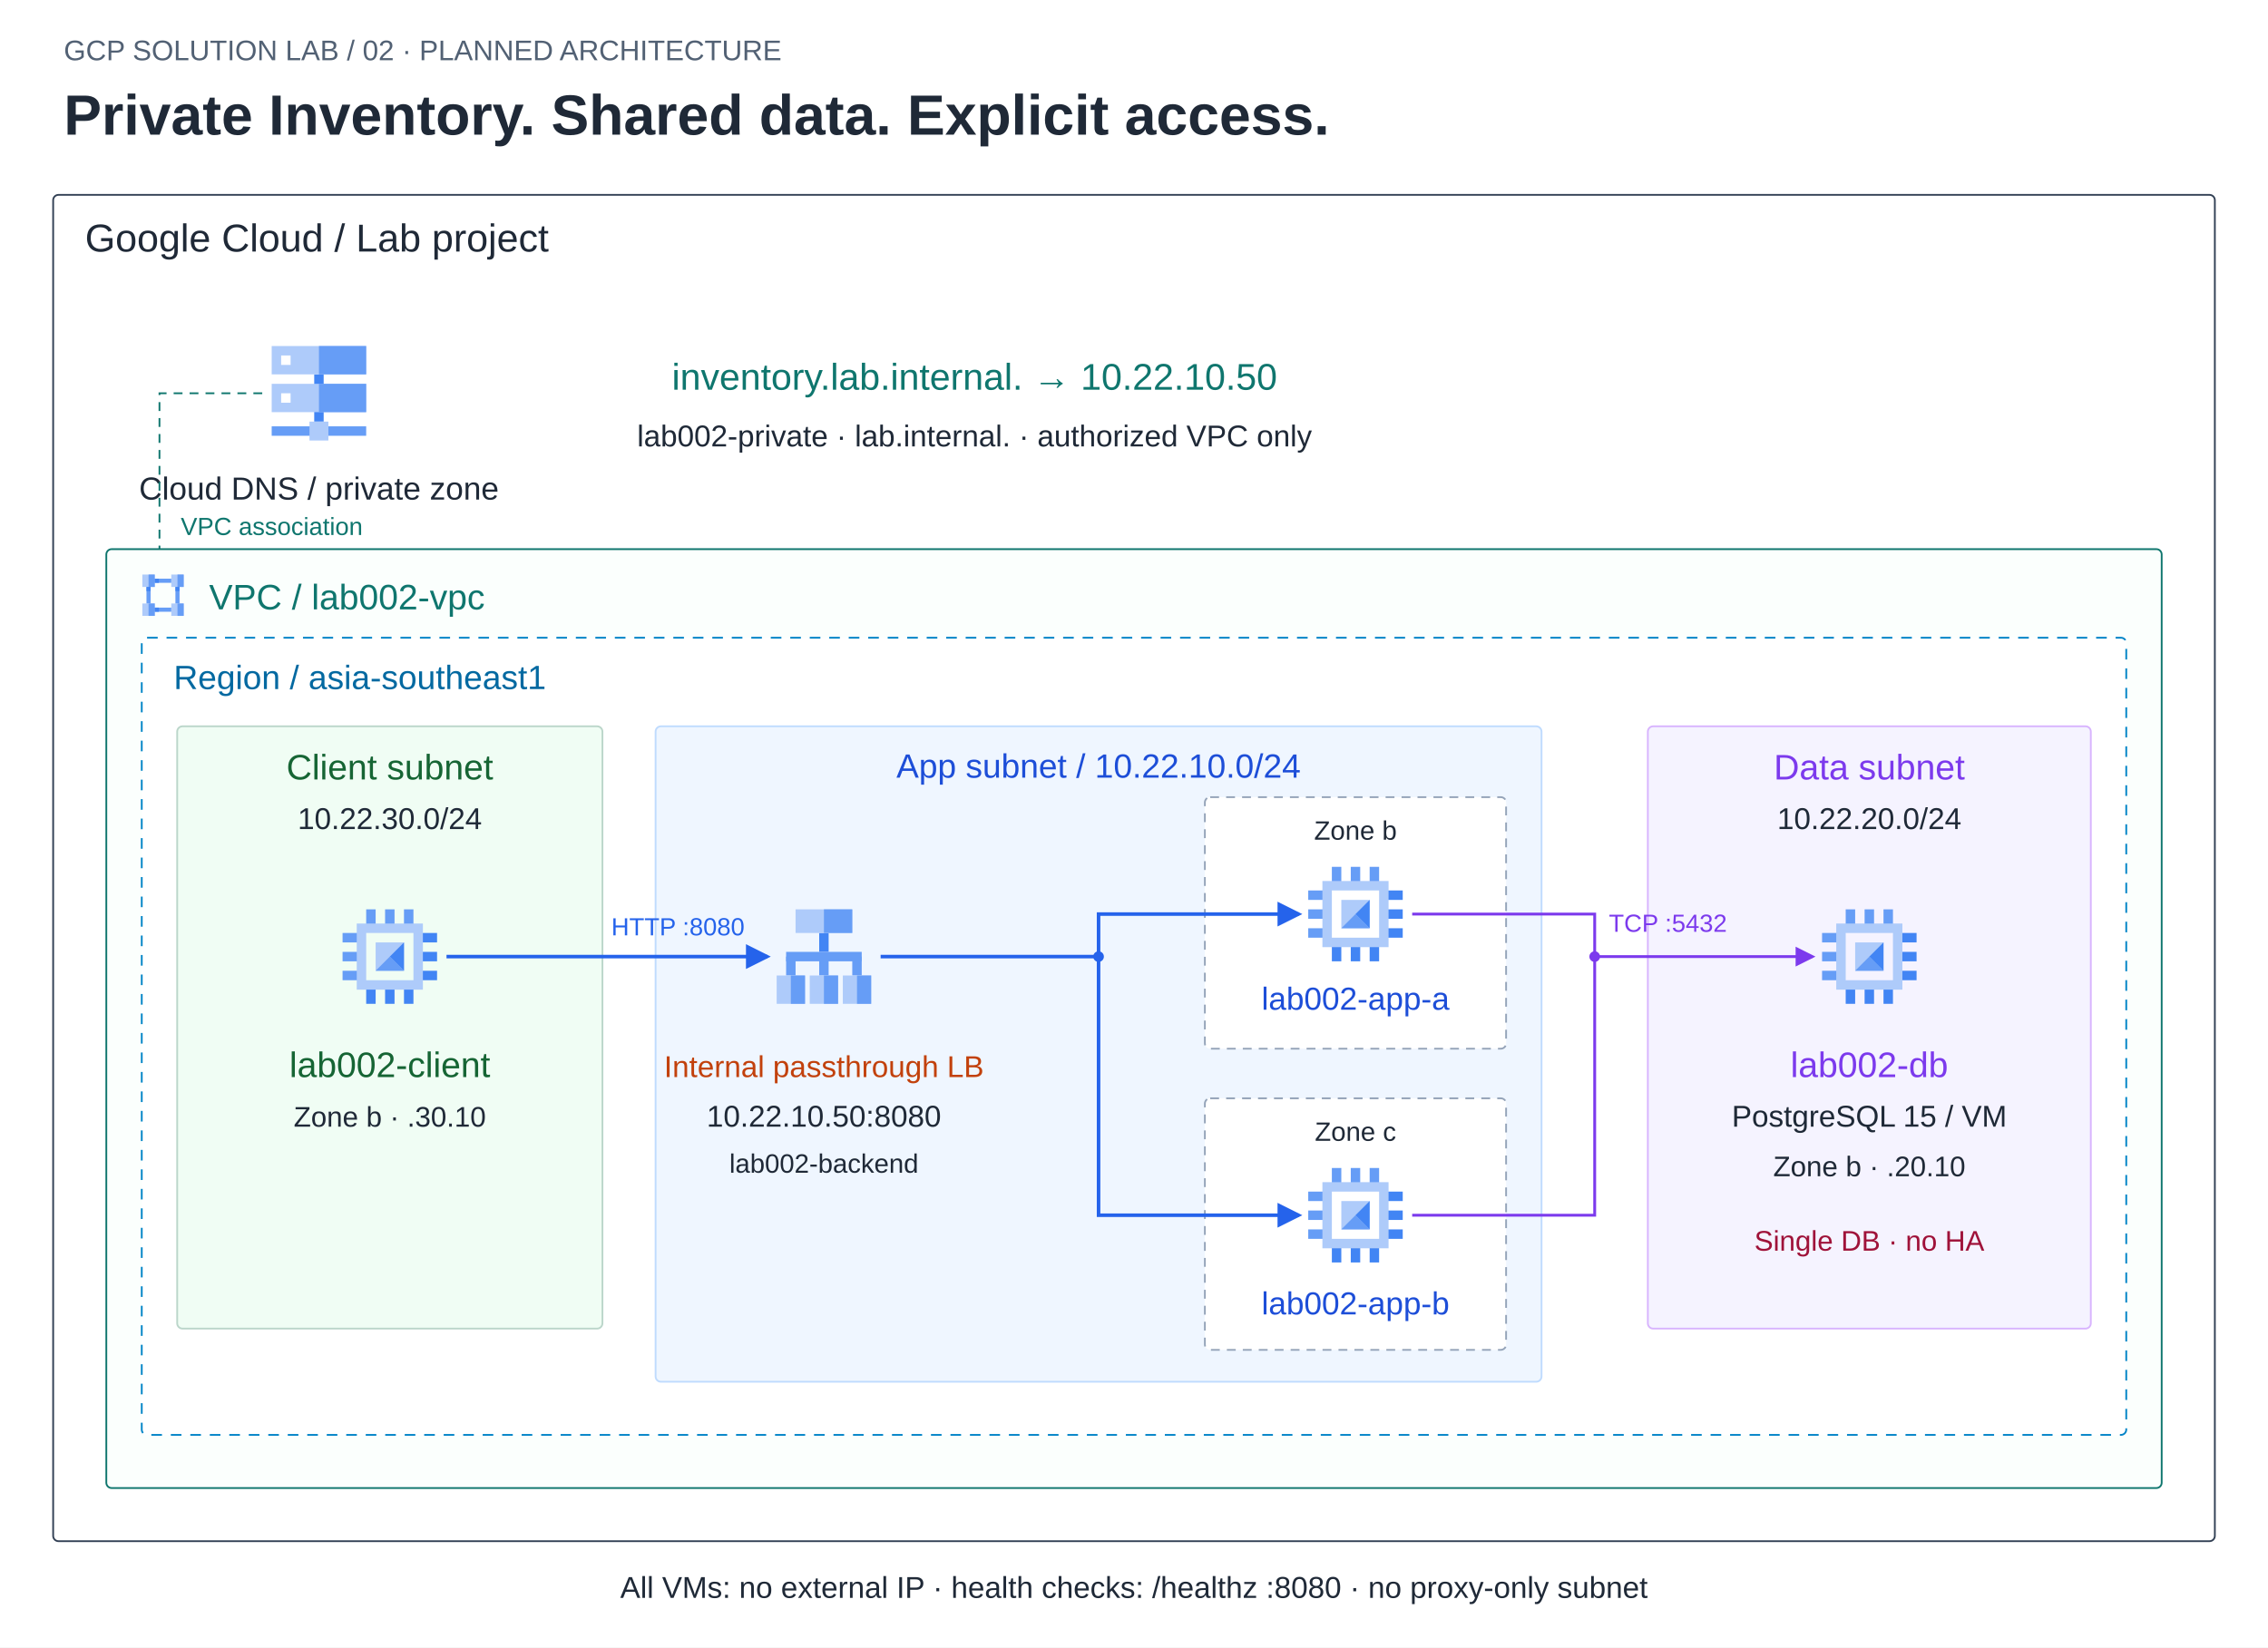
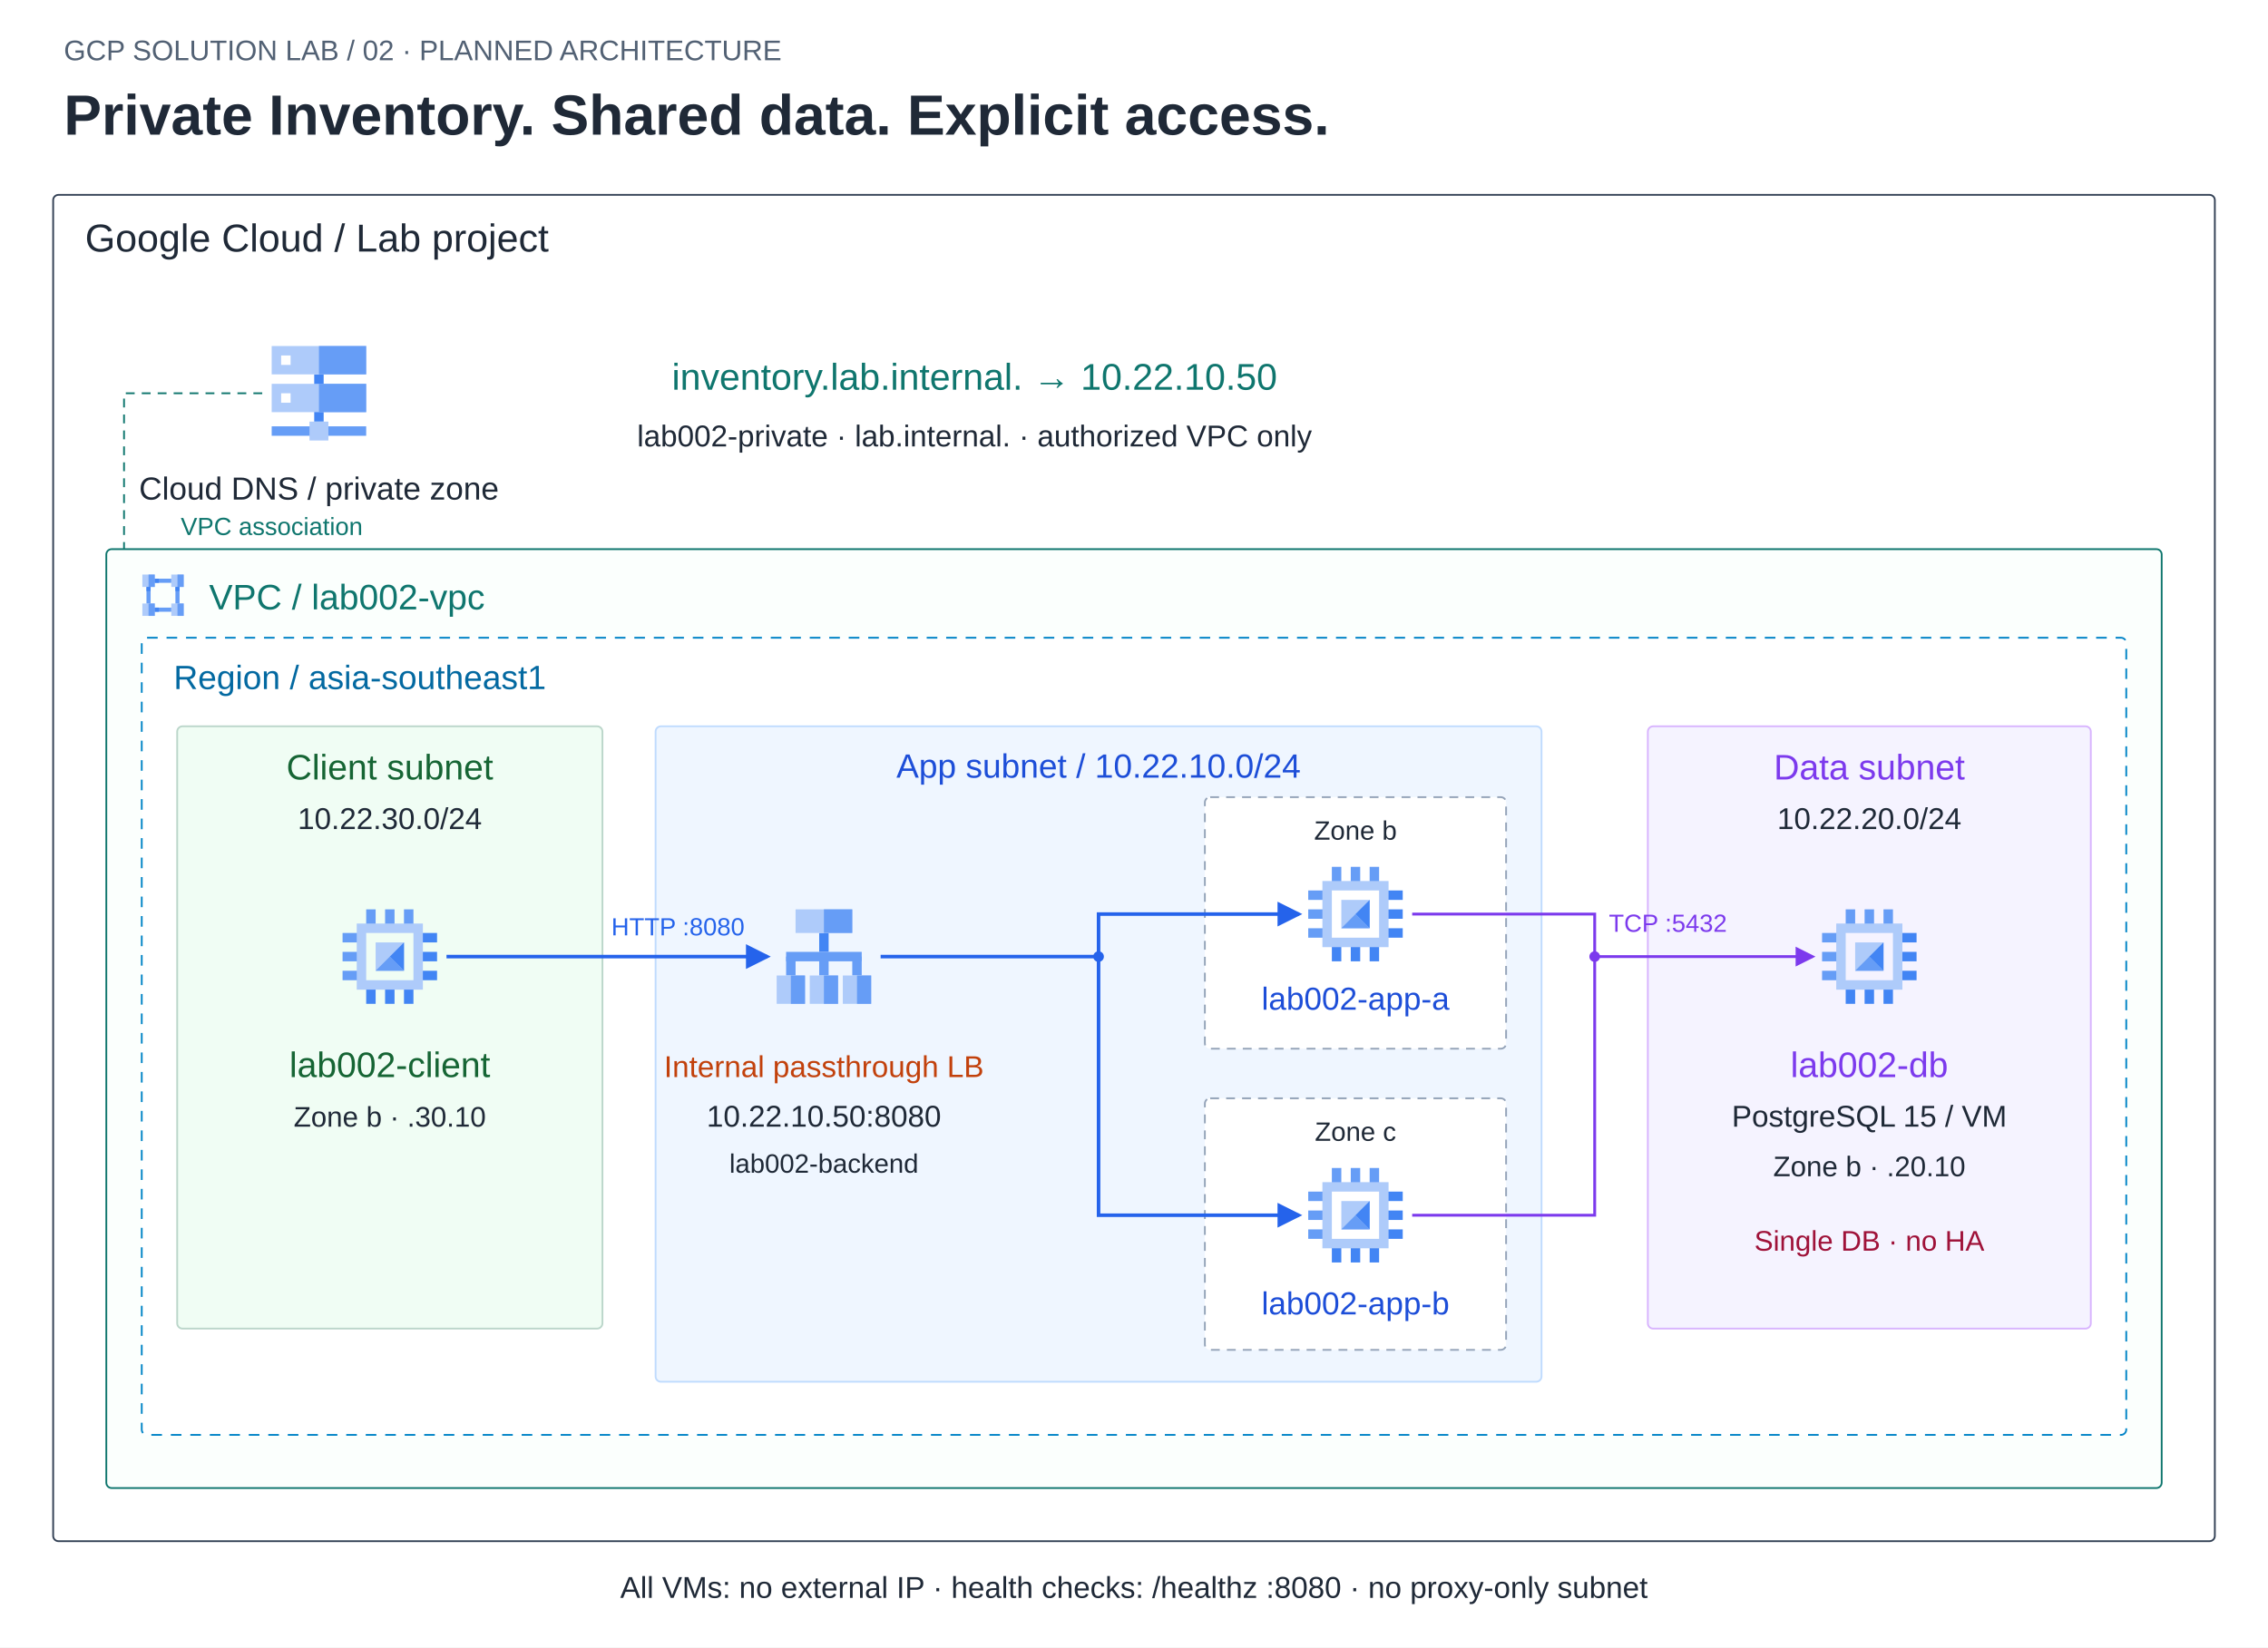
<svg xmlns="http://www.w3.org/2000/svg" viewBox="0 0 1280 930" role="img" aria-labelledby="title desc">
  <defs>
    <marker id="blue" markerWidth="7" markerHeight="7" refX="6" refY="3.5" orient="auto">
      <path d="M0 0L7 3.5L0 7" fill="#2563eb" />
    </marker>
    <marker id="purple" markerWidth="7" markerHeight="7" refX="6" refY="3.5" orient="auto">
      <path d="M0 0L7 3.5L0 7" fill="#7c3aed" />
    </marker>
  </defs>
  <rect width="1280" height="930" fill="white" />
  <g font-family="Arial, sans-serif" fill="#1f2937">
    <text x="36" y="34" font-size="16" fill="#526174">GCP SOLUTION LAB / 02 · PLANNED ARCHITECTURE</text>
    <text x="36" y="76" font-size="32" font-weight="700">Private Inventory. Shared data. Explicit access.</text>
    <rect x="30" y="110" width="1220" height="760" rx="3" fill="white" stroke="#334155" />
    <text x="48" y="142" font-size="22">Google Cloud / Lab project</text>
    <svg x="148" y="190" width="64" height="64" viewBox="0 0 24 24">
      <g data-name="Product Icons">
        <g data-name="colored-32/dns">
          <g>
            <polygon fill="#4285f4" points="13 18 11 18 11 8 13 8 13 18" />
            <polygon fill="#669df6" points="2 21 22 21 22 19 2 19 2 21" />
            <polygon fill="#aecbfa" points="10 22 14 22 14 18 10 18 10 22" />
          </g>
        </g>
        <rect fill="#aecbfa" x="2" y="2" width="20" height="6" />
        <rect fill="#669df6" x="12" y="2" width="10" height="6" />
        <rect fill="#fff" x="4" y="4" width="2" height="2" />
        <rect fill="#aecbfa" x="2" y="10" width="20" height="6" />
        <rect fill="#669df6" x="12" y="10" width="10" height="6" />
        <rect fill="#fff" x="4" y="12" width="2" height="2" />
      </g>
    </svg>
    <text x="180" y="282" text-anchor="middle" font-size="18" fill="#1f2937">Cloud DNS / private zone</text>
    <text x="550" y="220" text-anchor="middle" font-size="21" fill="#0f766e">inventory.lab.internal. → 10.22.10.50</text>
    <text x="550" y="252" text-anchor="middle" font-size="17" fill="#1f2937">lab002-private · lab.internal. · authorized VPC only</text>
-     <path d="M148 222H90V310" fill="none" stroke="#0f766e" stroke-dasharray="5 4" />
+     <path d="M148 222H70V310" fill="none" stroke="#0f766e" stroke-dasharray="5 4" />
    <text x="102" y="302" font-size="14" fill="#0f766e">VPC association</text>
    <rect x="60" y="310" width="1160" height="530" rx="3" fill="#fbfffd" stroke="#0f766e" />
    <svg x="78" y="322" width="28" height="28" viewBox="0 0 24 24">
      <g data-name="Product Icons">
        <rect fill="#aecbfa" x="16" y="2" width="6" height="6" />
        <rect fill="#669df6" x="19" y="2" width="3" height="6" />
        <rect fill="#aecbfa" x="16" y="16" width="6" height="6" />
        <rect fill="#669df6" x="19" y="16" width="3" height="6" />
        <rect fill="#aecbfa" x="2" y="2" width="6" height="6" />
        <rect fill="#669df6" x="5" y="2" width="3" height="6" />
        <rect fill="#aecbfa" x="2" y="16" width="6" height="6" />
        <rect fill="#669df6" x="5" y="16" width="3" height="6" />
        <rect fill="#669df6" x="8" y="4" width="8" height="2" />
        <rect fill="#669df6" x="8" y="18" width="8" height="2" />
        <rect fill="#669df6" x="18" y="8" width="2" height="8" />
        <rect fill="#669df6" x="4" y="8" width="2" height="8" />
        <rect fill="#4285f4" x="4" y="8" width="2" height="2" />
        <rect fill="#4285f4" x="18" y="8" width="2" height="2" />
        <rect fill="#4285f4" x="8" y="4" width="2" height="2" />
        <rect fill="#4285f4" x="8" y="18" width="2" height="2" />
      </g>
    </svg>
    <text x="118" y="344" font-size="20" fill="#0f766e">VPC / lab002-vpc</text>
    <rect x="80" y="360" width="1120" height="450" rx="3" fill="white" stroke="#0284c7" stroke-dasharray="6 5" />
    <text x="98" y="389" font-size="19" fill="#0369a1">Region / asia-southeast1</text>
    <rect x="100" y="410" width="240" height="340" rx="3" fill="#f0fdf4" stroke="#bbd6ca" />
    <text x="220" y="440" text-anchor="middle" font-size="20" fill="#166534">Client subnet</text>
    <text x="220" y="468" text-anchor="middle" font-size="17" fill="#1f2937">10.22.30.0/24</text>
    <svg x="188" y="508" width="64" height="64" viewBox="0 0 24 24">
      <g data-name="Product Icons">
        <rect fill="#aecbfa" x="9" y="9" width="6" height="6" />
        <rect fill="#669df6" x="11" y="2" width="2" height="4" />
        <rect fill="#669df6" x="7" y="2" width="2" height="4" />
        <rect fill="#669df6" x="15" y="2" width="2" height="4" />
        <rect fill="#4285f4" x="11" y="18" width="2" height="4" />
        <rect fill="#4285f4" x="7" y="18" width="2" height="4" />
        <rect fill="#4285f4" x="15" y="18" width="2" height="4" />
        <rect fill="#4285f4" x="19" y="10" width="2" height="4" transform="translate(8 32) rotate(-90)" />
        <rect fill="#4285f4" x="19" y="14" width="2" height="4" transform="translate(4 36) rotate(-90)" />
        <rect fill="#4285f4" x="19" y="6" width="2" height="4" transform="translate(12 28) rotate(-90)" />
        <rect fill="#669df6" x="3" y="10" width="2" height="4" transform="translate(-8 16) rotate(-90)" />
        <rect fill="#669df6" x="3" y="14" width="2" height="4" transform="translate(-12 20) rotate(-90)" />
        <rect fill="#669df6" x="3" y="6" width="2" height="4" transform="translate(-4 12) rotate(-90)" />
        <path fill="#aecbfa" d="M5,5V19H19V5ZM17,17H7V7H17Z" />
        <polygon fill="#669df6" points="9 15 15 15 12 12 9 15" />
        <polygon fill="#4285f4" points="12 12 15 15 15 9 12 12" />
      </g>
    </svg>
    <text x="220" y="608" text-anchor="middle" font-size="20" fill="#166534">lab002-client</text>
    <text x="220" y="636" text-anchor="middle" font-size="16" fill="#1f2937">Zone b · .30.10</text>
    <rect x="370" y="410" width="500" height="370" rx="3" fill="#eff6ff" stroke="#bfdbfe" />
    <text x="620" y="439" text-anchor="middle" font-size="19" fill="#1d4ed8">App subnet / 10.22.10.0/24</text>
    <svg x="433" y="508" width="64" height="64" viewBox="0 0 24 24">
      <g data-name="Product Icons">
        <g data-name="colored-32/load-balancing">
          <rect fill="none" width="24" height="24" />
          <g>
            <rect fill="#669df6" x="18" y="12" width="2" height="4" />
            <rect fill="#669df6" x="11" y="12" width="2" height="4" />
            <rect fill="#669df6" x="4" y="12" width="2" height="4" />
            <polygon fill="#4285f4" points="13 11 11 11 11 7 13 7 13 11" />
            <rect fill="#669df6" x="4" y="11" width="16" height="2" />
            <rect fill="#aecbfa" x="6" y="2" width="12" height="5" />
            <rect fill="#669df6" x="12" y="2" width="6" height="5" />
            <rect fill="#aecbfa" x="16" y="16" width="6" height="6" />
            <rect fill="#aecbfa" x="2" y="16" width="6" height="6" />
            <rect fill="#669df6" x="5" y="16" width="3" height="6" />
            <rect fill="#aecbfa" x="9" y="16" width="6" height="6" />
            <rect fill="#669df6" x="12" y="16" width="3" height="6" />
            <rect fill="#669df6" x="19" y="16" width="3" height="6" />
          </g>
        </g>
      </g>
    </svg>
    <text x="465" y="608" text-anchor="middle" font-size="17" fill="#c2410c">Internal passthrough LB</text>
    <text x="465" y="636" text-anchor="middle" font-size="17" fill="#1f2937">10.22.10.50:8080</text>
    <text x="465" y="662" text-anchor="middle" font-size="15" fill="#1f2937">lab002-backend</text>
    <rect x="680" y="450" width="170" height="142" rx="3" fill="white" stroke="#94a3b8" stroke-dasharray="5 4" />
    <text x="765" y="474" text-anchor="middle" font-size="15" fill="#1f2937">Zone b</text>
    <svg x="733" y="484" width="64" height="64" viewBox="0 0 24 24">
      <g data-name="Product Icons">
        <rect fill="#aecbfa" x="9" y="9" width="6" height="6" />
        <rect fill="#669df6" x="11" y="2" width="2" height="4" />
        <rect fill="#669df6" x="7" y="2" width="2" height="4" />
        <rect fill="#669df6" x="15" y="2" width="2" height="4" />
        <rect fill="#4285f4" x="11" y="18" width="2" height="4" />
        <rect fill="#4285f4" x="7" y="18" width="2" height="4" />
        <rect fill="#4285f4" x="15" y="18" width="2" height="4" />
        <rect fill="#4285f4" x="19" y="10" width="2" height="4" transform="translate(8 32) rotate(-90)" />
        <rect fill="#4285f4" x="19" y="14" width="2" height="4" transform="translate(4 36) rotate(-90)" />
        <rect fill="#4285f4" x="19" y="6" width="2" height="4" transform="translate(12 28) rotate(-90)" />
        <rect fill="#669df6" x="3" y="10" width="2" height="4" transform="translate(-8 16) rotate(-90)" />
        <rect fill="#669df6" x="3" y="14" width="2" height="4" transform="translate(-12 20) rotate(-90)" />
        <rect fill="#669df6" x="3" y="6" width="2" height="4" transform="translate(-4 12) rotate(-90)" />
        <path fill="#aecbfa" d="M5,5V19H19V5ZM17,17H7V7H17Z" />
        <polygon fill="#669df6" points="9 15 15 15 12 12 9 15" />
        <polygon fill="#4285f4" points="12 12 15 15 15 9 12 12" />
      </g>
    </svg>
    <text x="765" y="570" text-anchor="middle" font-size="18" fill="#1d4ed8">lab002-app-a</text>
    <rect x="680" y="620" width="170" height="142" rx="3" fill="white" stroke="#94a3b8" stroke-dasharray="5 4" />
    <text x="765" y="644" text-anchor="middle" font-size="15" fill="#1f2937">Zone c</text>
    <svg x="733" y="654" width="64" height="64" viewBox="0 0 24 24">
      <g data-name="Product Icons">
        <rect fill="#aecbfa" x="9" y="9" width="6" height="6" />
        <rect fill="#669df6" x="11" y="2" width="2" height="4" />
        <rect fill="#669df6" x="7" y="2" width="2" height="4" />
        <rect fill="#669df6" x="15" y="2" width="2" height="4" />
        <rect fill="#4285f4" x="11" y="18" width="2" height="4" />
        <rect fill="#4285f4" x="7" y="18" width="2" height="4" />
        <rect fill="#4285f4" x="15" y="18" width="2" height="4" />
        <rect fill="#4285f4" x="19" y="10" width="2" height="4" transform="translate(8 32) rotate(-90)" />
        <rect fill="#4285f4" x="19" y="14" width="2" height="4" transform="translate(4 36) rotate(-90)" />
        <rect fill="#4285f4" x="19" y="6" width="2" height="4" transform="translate(12 28) rotate(-90)" />
        <rect fill="#669df6" x="3" y="10" width="2" height="4" transform="translate(-8 16) rotate(-90)" />
        <rect fill="#669df6" x="3" y="14" width="2" height="4" transform="translate(-12 20) rotate(-90)" />
        <rect fill="#669df6" x="3" y="6" width="2" height="4" transform="translate(-4 12) rotate(-90)" />
        <path fill="#aecbfa" d="M5,5V19H19V5ZM17,17H7V7H17Z" />
        <polygon fill="#669df6" points="9 15 15 15 12 12 9 15" />
        <polygon fill="#4285f4" points="12 12 15 15 15 9 12 12" />
      </g>
    </svg>
    <text x="765" y="742" text-anchor="middle" font-size="18" fill="#1d4ed8">lab002-app-b</text>
    <rect x="930" y="410" width="250" height="340" rx="3" fill="#f5f3ff" stroke="#d8b4fe" />
    <text x="1055" y="440" text-anchor="middle" font-size="20" fill="#7c3aed">Data subnet</text>
    <text x="1055" y="468" text-anchor="middle" font-size="17" fill="#1f2937">10.22.20.0/24</text>
    <svg x="1023" y="508" width="64" height="64" viewBox="0 0 24 24">
      <g data-name="Product Icons">
        <rect fill="#aecbfa" x="9" y="9" width="6" height="6" />
        <rect fill="#669df6" x="11" y="2" width="2" height="4" />
        <rect fill="#669df6" x="7" y="2" width="2" height="4" />
        <rect fill="#669df6" x="15" y="2" width="2" height="4" />
        <rect fill="#4285f4" x="11" y="18" width="2" height="4" />
        <rect fill="#4285f4" x="7" y="18" width="2" height="4" />
        <rect fill="#4285f4" x="15" y="18" width="2" height="4" />
        <rect fill="#4285f4" x="19" y="10" width="2" height="4" transform="translate(8 32) rotate(-90)" />
        <rect fill="#4285f4" x="19" y="14" width="2" height="4" transform="translate(4 36) rotate(-90)" />
        <rect fill="#4285f4" x="19" y="6" width="2" height="4" transform="translate(12 28) rotate(-90)" />
        <rect fill="#669df6" x="3" y="10" width="2" height="4" transform="translate(-8 16) rotate(-90)" />
        <rect fill="#669df6" x="3" y="14" width="2" height="4" transform="translate(-12 20) rotate(-90)" />
        <rect fill="#669df6" x="3" y="6" width="2" height="4" transform="translate(-4 12) rotate(-90)" />
        <path fill="#aecbfa" d="M5,5V19H19V5ZM17,17H7V7H17Z" />
        <polygon fill="#669df6" points="9 15 15 15 12 12 9 15" />
        <polygon fill="#4285f4" points="12 12 15 15 15 9 12 12" />
      </g>
    </svg>
    <text x="1055" y="608" text-anchor="middle" font-size="20" fill="#7c3aed">lab002-db</text>
    <text x="1055" y="636" text-anchor="middle" font-size="17" fill="#1f2937">PostgreSQL 15 / VM</text>
    <text x="1055" y="664" text-anchor="middle" font-size="16" fill="#1f2937">Zone b · .20.10</text>
    <text x="1055" y="706" text-anchor="middle" font-size="16" fill="#9f1239">Single DB · no HA</text>
    <g fill="none" stroke="#2563eb" stroke-width="2" marker-end="url(#blue)">
      <path d="M252 540H433" />
      <path d="M497 540H620V516H733" />
      <path d="M620 540V686H733" />
    </g>
    <circle cx="620" cy="540" r="3" fill="#2563eb" />
    <text x="345" y="528" font-size="14" fill="#2563eb">HTTP :8080</text>
    <g fill="none" stroke="#7c3aed" stroke-width="1.6">
      <path d="M797 516H900V686H797" />
      <path d="M900 540H1023" marker-end="url(#purple)" />
    </g>
    <circle cx="900" cy="540" r="3" fill="#7c3aed" />
    <text x="908" y="526" font-size="14" fill="#7c3aed">TCP :5432</text>
    <text x="640" y="902" text-anchor="middle" font-size="17" fill="#1f2937">All VMs: no external IP · health checks: /healthz :8080 · no proxy-only subnet</text>
  </g>
</svg>
